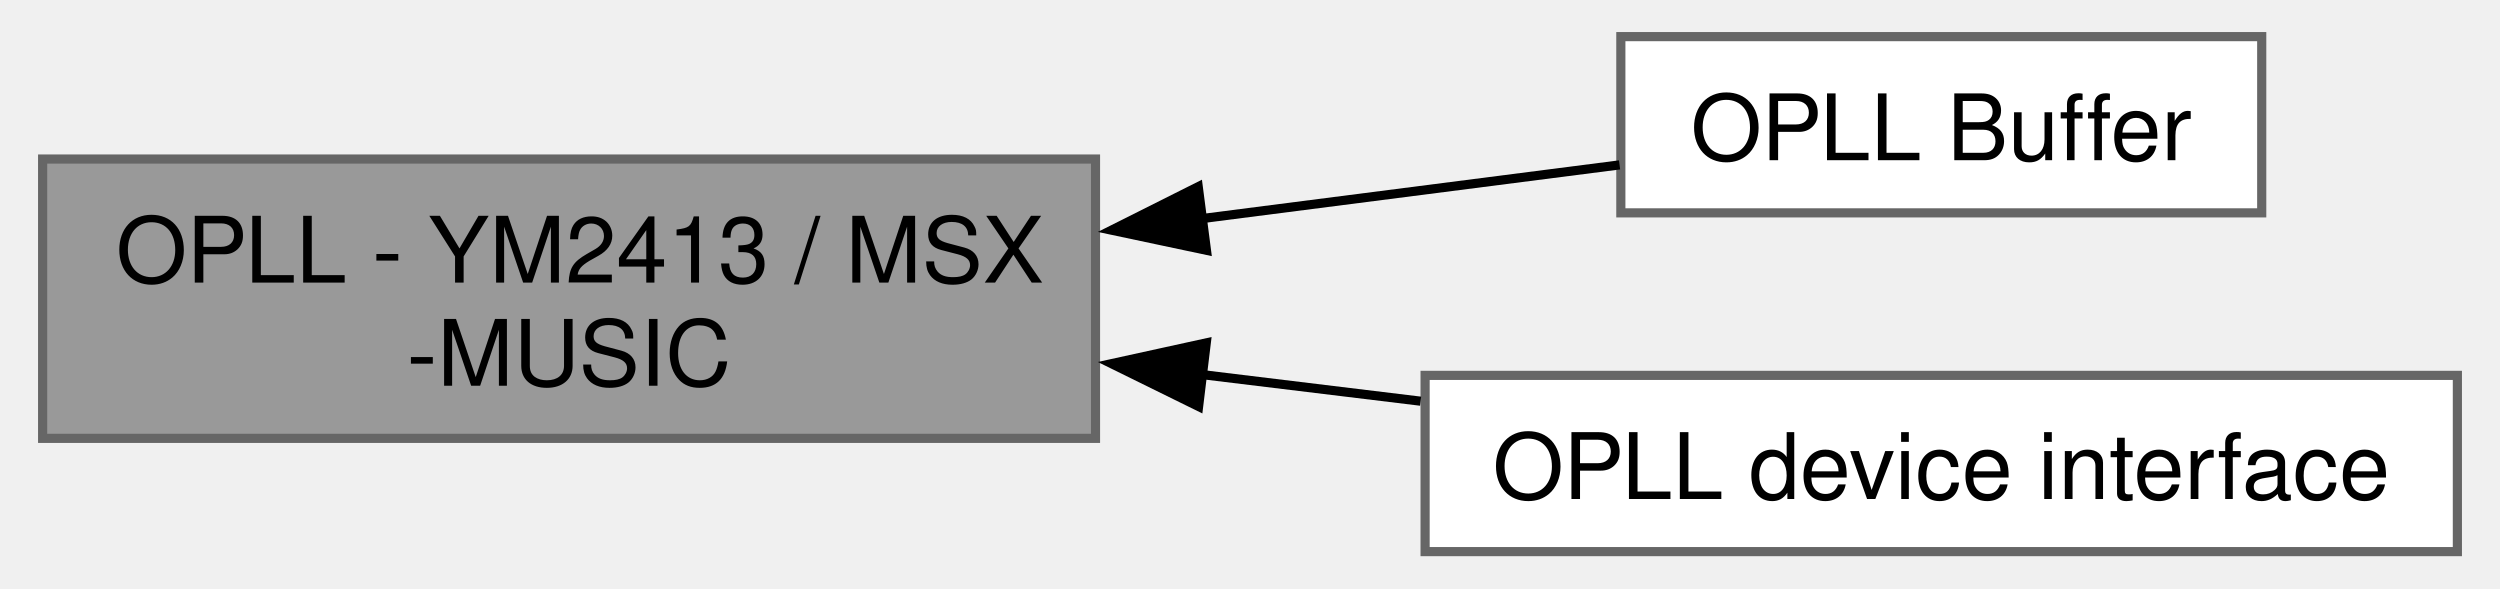
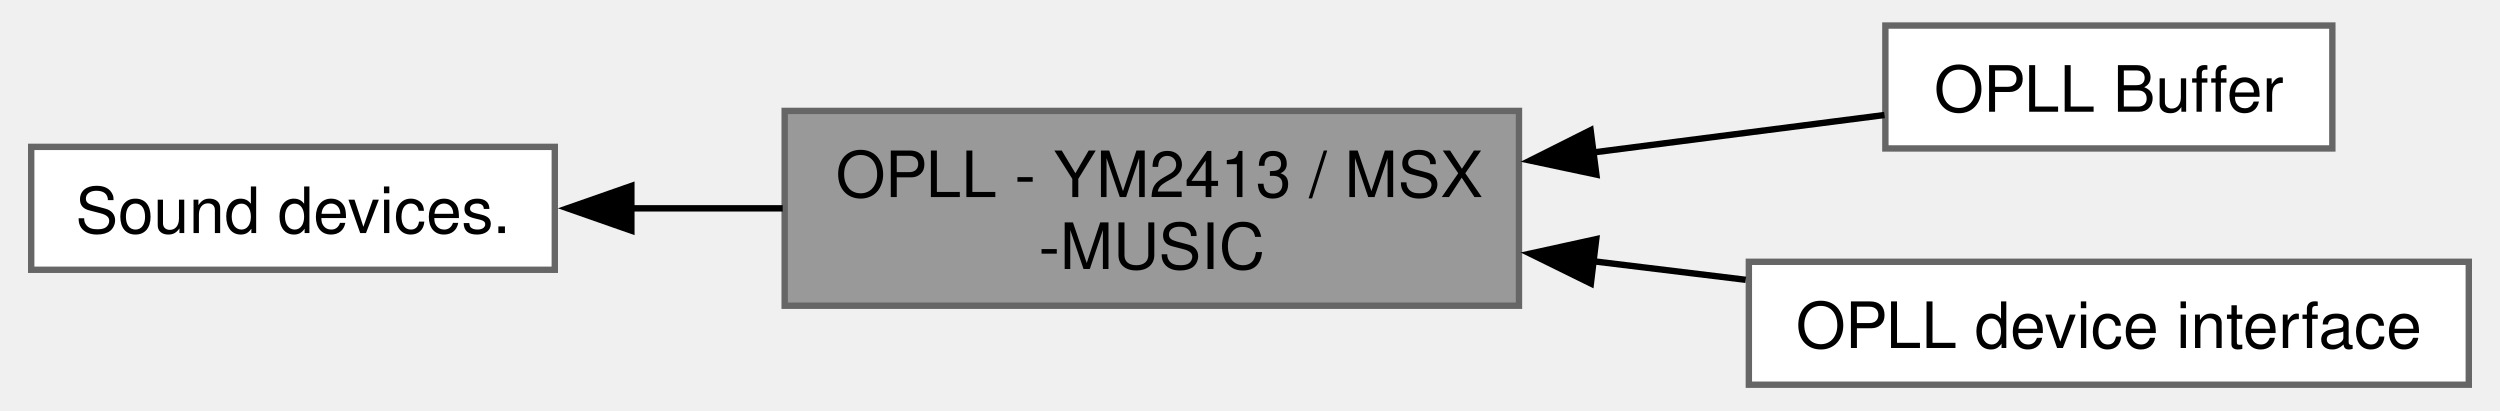
- <svg xmlns="http://www.w3.org/2000/svg" xmlns:xlink="http://www.w3.org/1999/xlink" width="272pt" height="64pt" viewBox="0.00 0.00 271.75 64.25">
+ <svg xmlns="http://www.w3.org/2000/svg" xmlns:xlink="http://www.w3.org/1999/xlink" width="390pt" height="64pt" viewBox="0.00 0.00 389.75 64.25">
  <g id="graph0" class="graph" transform="scale(1 1) rotate(0) translate(4 60.25)">
+     <g id="Node000002" class="node">
+       <g id="a_Node000002">
+         <a xlink:href="group__LIBMSX__SOUNDCHIP.html" target="_top" xlink:title=" ">
+           <polygon fill="white" stroke="#666666" points="82,-37.25 0,-37.25 0,-18 82,-18 82,-37.25" />
+           <text text-anchor="middle" x="41" y="-23.75" font-family="Helvetica,sans-Serif" font-size="10.00">Sound devices.</text>
+         </a>
+       </g>
+     </g>
    <g id="Node000001" class="node">
      <g id="a_Node000001">
        <a xlink:title="#include &lt;opll.h&gt;">
-           <polygon fill="#999999" stroke="#666666" points="115,-42.88 0,-42.88 0,-12.37 115,-12.37 115,-42.88" />
-           <text text-anchor="start" x="8" y="-29.38" font-family="Helvetica,sans-Serif" font-size="10.00">OPLL - YM2413 / MSX</text>
-           <text text-anchor="middle" x="57.5" y="-18.12" font-family="Helvetica,sans-Serif" font-size="10.00">-MUSIC</text>
+           <polygon fill="#999999" stroke="#666666" points="233,-42.88 118,-42.88 118,-12.37 233,-12.37 233,-42.88" />
+           <text text-anchor="start" x="126" y="-29.38" font-family="Helvetica,sans-Serif" font-size="10.00">OPLL - YM2413 / MSX</text>
+           <text text-anchor="middle" x="175.5" y="-18.12" font-family="Helvetica,sans-Serif" font-size="10.00">-MUSIC</text>
        </a>
      </g>
    </g>
+     <g id="edge1" class="edge">
+       <path fill="none" stroke="black" d="M93.73,-27.62C101.59,-27.62 109.73,-27.62 117.69,-27.62" />
+       <polygon fill="black" stroke="black" points="93.99,-24.13 83.99,-27.63 93.99,-31.13 93.99,-24.13" />
+     </g>
+     <g id="Node000004" class="node">
+       <g id="a_Node000004">
+         <a xlink:href="group__OPLL__BUFFER.html" target="_top" xlink:title="#include &lt;opll_buf.h&gt; Buffered access to OPLL registers.">
+           <polygon fill="white" stroke="#666666" points="360.38,-56.25 290.38,-56.25 290.38,-37 360.38,-37 360.38,-56.25" />
+           <text text-anchor="middle" x="325.38" y="-42.75" font-family="Helvetica,sans-Serif" font-size="10.00">OPLL Buffer</text>
+         </a>
+       </g>
+     </g>
+     <g id="edge3" class="edge">
+       <path fill="none" stroke="black" d="M244.66,-36.38C260.47,-38.41 276.64,-40.49 290.24,-42.24" />
+       <polygon fill="black" stroke="black" points="245.12,-32.91 234.75,-35.11 244.22,-39.86 245.12,-32.91" />
+     </g>
    <g id="Node000003" class="node">
      <g id="a_Node000003">
-         <a xlink:href="group__OPLL__BUFFER.html" target="_top" xlink:title="#include &lt;opll_buf.h&gt; Buffered access to OPLL registers.">
-           <polygon fill="white" stroke="#666666" points="242.38,-56.25 172.38,-56.25 172.38,-37 242.38,-37 242.38,-56.25" />
-           <text text-anchor="middle" x="207.38" y="-42.75" font-family="Helvetica,sans-Serif" font-size="10.00">OPLL Buffer</text>
+         <a xlink:href="group__OPLL__DEVICE.html" target="_top" xlink:title="Inspect, discover, enable/disable to access registers, of the OPLL sound chip.">
+           <polygon fill="white" stroke="#666666" points="381.75,-19.25 269,-19.25 269,0 381.75,0 381.75,-19.25" />
+           <text text-anchor="middle" x="325.38" y="-5.75" font-family="Helvetica,sans-Serif" font-size="10.00">OPLL device interface</text>
        </a>
      </g>
    </g>
    <g id="edge2" class="edge">
-       <path fill="none" stroke="black" d="M126.66,-36.38C142.47,-38.41 158.64,-40.49 172.24,-42.24" />
-       <polygon fill="black" stroke="black" points="127.12,-32.91 116.75,-35.11 126.22,-39.86 127.12,-32.91" />
-     </g>
-     <g id="Node000002" class="node">
-       <g id="a_Node000002">
-         <a xlink:href="group__OPLL__DEVICE.html" target="_top" xlink:title="Inspect, discover, enable/disable to access registers, of the OPLL sound chip.">
-           <polygon fill="white" stroke="#666666" points="263.75,-19.25 151,-19.25 151,0 263.75,0 263.75,-19.25" />
-           <text text-anchor="middle" x="207.38" y="-5.75" font-family="Helvetica,sans-Serif" font-size="10.00">OPLL device interface</text>
-         </a>
-       </g>
-     </g>
-     <g id="edge1" class="edge">
-       <path fill="none" stroke="black" d="M126.51,-19.35C134.54,-18.37 142.67,-17.38 150.51,-16.43" />
-       <polygon fill="black" stroke="black" points="126.26,-15.85 116.75,-20.53 127.1,-22.8 126.26,-15.85" />
+       <path fill="none" stroke="black" d="M244.51,-19.35C252.54,-18.37 260.67,-17.38 268.51,-16.43" />
+       <polygon fill="black" stroke="black" points="244.26,-15.85 234.75,-20.53 245.1,-22.8 244.26,-15.85" />
    </g>
  </g>
</svg>
